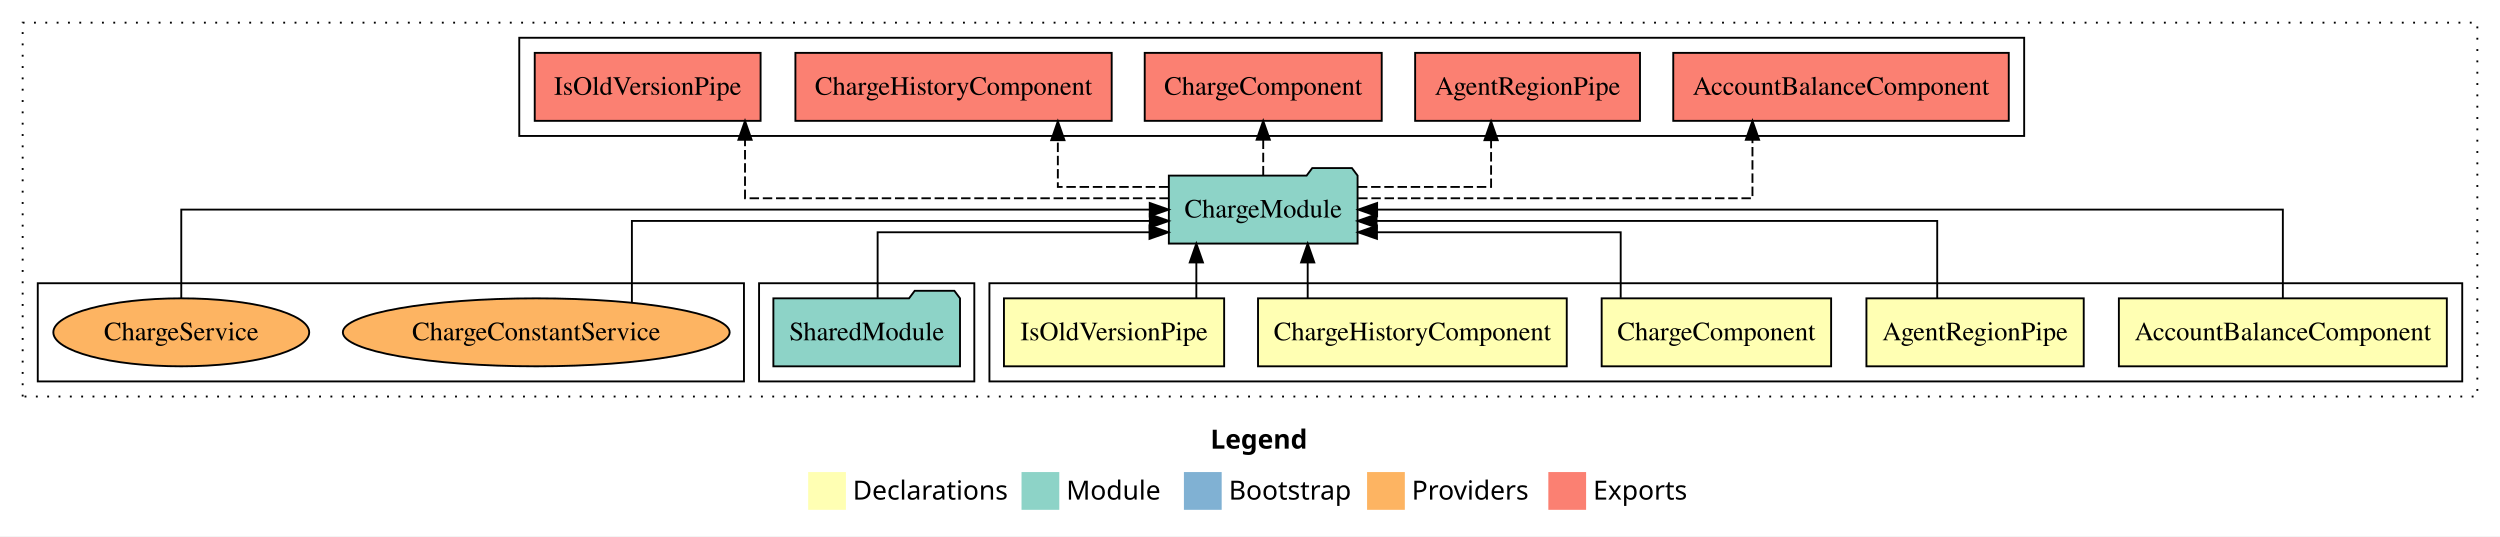
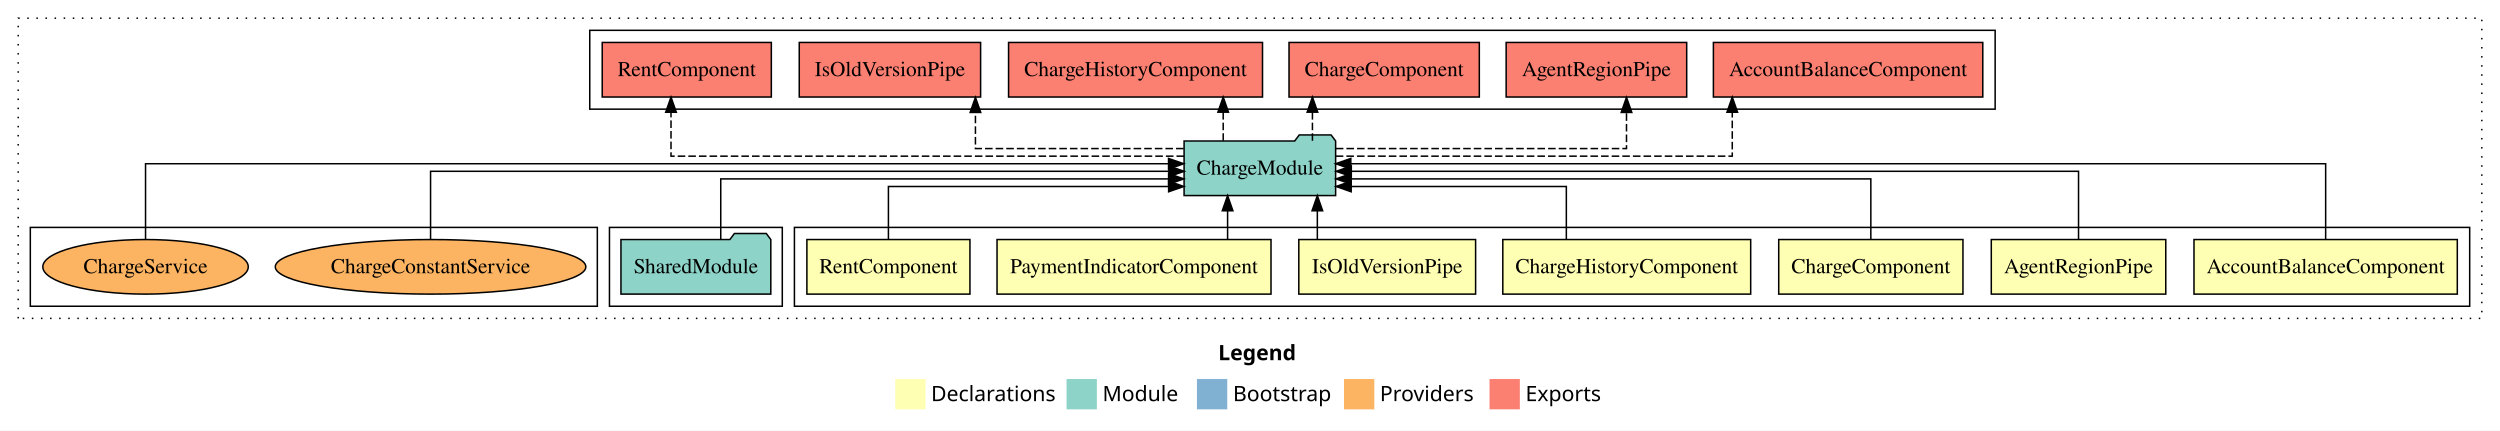
- <svg xmlns="http://www.w3.org/2000/svg" width="1324pt" height="284pt" viewBox="0.00 0.00 1324.00 284.00">
+ <svg xmlns="http://www.w3.org/2000/svg" width="1649pt" height="284pt" viewBox="0.00 0.00 1649.00 284.00">
  <g id="graph0" class="graph" transform="scale(1 1) rotate(0) translate(4 280)">
-     <polygon fill="#ffffff" stroke="transparent" points="-4,4 -4,-280 1320,-280 1320,4 -4,4" />
-     <text text-anchor="start" x="637.009" y="-42.4" font-family="sans-serif" font-weight="bold" font-size="14.00" fill="#000000">Legend</text>
-     <polygon fill="#ffffb3" stroke="transparent" points="424,-10 424,-30 444,-30 444,-10 424,-10" />
-     <text text-anchor="start" x="447.629" y="-15.4" font-family="sans-serif" font-size="14.00" fill="#000000">  Declarations</text>
-     <polygon fill="#8dd3c7" stroke="transparent" points="537,-10 537,-30 557,-30 557,-10 537,-10" />
-     <text text-anchor="start" x="560.725" y="-15.4" font-family="sans-serif" font-size="14.00" fill="#000000">  Module</text>
-     <polygon fill="#80b1d3" stroke="transparent" points="623,-10 623,-30 643,-30 643,-10 623,-10" />
-     <text text-anchor="start" x="646.781" y="-15.4" font-family="sans-serif" font-size="14.00" fill="#000000">  Bootstrap</text>
-     <polygon fill="#fdb462" stroke="transparent" points="720,-10 720,-30 740,-30 740,-10 720,-10" />
-     <text text-anchor="start" x="743.673" y="-15.4" font-family="sans-serif" font-size="14.00" fill="#000000">  Providers</text>
-     <polygon fill="#fb8072" stroke="transparent" points="816,-10 816,-30 836,-30 836,-10 816,-10" />
-     <text text-anchor="start" x="839.726" y="-15.4" font-family="sans-serif" font-size="14.00" fill="#000000">  Exports</text>
+     <polygon fill="#ffffff" stroke="transparent" points="-4,4 -4,-280 1645,-280 1645,4 -4,4" />
+     <text text-anchor="start" x="799.509" y="-42.4" font-family="sans-serif" font-weight="bold" font-size="14.00" fill="#000000">Legend</text>
+     <polygon fill="#ffffb3" stroke="transparent" points="586.5,-10 586.5,-30 606.5,-30 606.5,-10 586.5,-10" />
+     <text text-anchor="start" x="610.129" y="-15.4" font-family="sans-serif" font-size="14.00" fill="#000000">  Declarations</text>
+     <polygon fill="#8dd3c7" stroke="transparent" points="699.5,-10 699.5,-30 719.5,-30 719.5,-10 699.5,-10" />
+     <text text-anchor="start" x="723.225" y="-15.4" font-family="sans-serif" font-size="14.00" fill="#000000">  Module</text>
+     <polygon fill="#80b1d3" stroke="transparent" points="785.5,-10 785.5,-30 805.5,-30 805.5,-10 785.5,-10" />
+     <text text-anchor="start" x="809.281" y="-15.4" font-family="sans-serif" font-size="14.00" fill="#000000">  Bootstrap</text>
+     <polygon fill="#fdb462" stroke="transparent" points="882.5,-10 882.5,-30 902.5,-30 902.5,-10 882.5,-10" />
+     <text text-anchor="start" x="906.173" y="-15.4" font-family="sans-serif" font-size="14.00" fill="#000000">  Providers</text>
+     <polygon fill="#fb8072" stroke="transparent" points="978.5,-10 978.5,-30 998.5,-30 998.5,-10 978.5,-10" />
+     <text text-anchor="start" x="1002.226" y="-15.4" font-family="sans-serif" font-size="14.00" fill="#000000">  Exports</text>
    <g id="clust1" class="cluster">
-       <polygon fill="none" stroke="#000000" stroke-dasharray="1,5" points="8,-70 8,-268 1308,-268 1308,-70 8,-70" />
+       <polygon fill="none" stroke="#000000" stroke-dasharray="1,5" points="8,-70 8,-268 1633,-268 1633,-70 8,-70" />
    </g>
    <g id="clust2" class="cluster">
-       <polygon fill="none" stroke="#000000" points="520,-78 520,-130 1300,-130 1300,-78 520,-78" />
+       <polygon fill="none" stroke="#000000" points="520,-78 520,-130 1625,-130 1625,-78 520,-78" />
    </g>
-     <g id="clust8" class="cluster">
+     <g id="clust10" class="cluster">
      <polygon fill="none" stroke="#000000" points="398,-78 398,-130 512,-130 512,-78 398,-78" />
    </g>
-     <g id="clust9" class="cluster">
-       <polygon fill="none" stroke="#000000" points="271,-208 271,-260 1068,-260 1068,-208 271,-208" />
+     <g id="clust11" class="cluster">
+       <polygon fill="none" stroke="#000000" points="385,-208 385,-260 1312,-260 1312,-208 385,-208" />
    </g>
-     <g id="clust11" class="cluster">
+     <g id="clust13" class="cluster">
      <polygon fill="none" stroke="#000000" points="16,-78 16,-130 390,-130 390,-78 16,-78" />
    </g>
    <g id="node1" class="node">
-       <polygon fill="#ffffb3" stroke="#000000" points="1291.844,-122 1118.156,-122 1118.156,-86 1291.844,-86 1291.844,-122" />
-       <text text-anchor="middle" x="1205" y="-99.8" font-family="Times,serif" font-size="14.00" fill="#000000">AccountBalanceComponent</text>
+       <polygon fill="#ffffb3" stroke="#000000" points="1616.844,-122 1443.156,-122 1443.156,-86 1616.844,-86 1616.844,-122" />
+       <text text-anchor="middle" x="1530" y="-99.8" font-family="Times,serif" font-size="14.00" fill="#000000">AccountBalanceComponent</text>
+     </g>
+     <g id="node8" class="node">
+       <polygon fill="#8dd3c7" stroke="#000000" points="876.976,-187 873.976,-191 852.976,-191 849.976,-187 777.024,-187 777.024,-151 876.976,-151 876.976,-187" />
+       <text text-anchor="middle" x="827" y="-164.8" font-family="Times,serif" font-size="14.00" fill="#000000">ChargeModule</text>
+     </g>
+     <g id="edge1" class="edge">
+       <path fill="none" stroke="#000000" d="M1530,-122.223C1530,-142.365 1530,-172 1530,-172 1530,-172 886.995,-172 886.995,-172" />
+       <polygon fill="#000000" stroke="#000000" points="886.995,-168.5 876.995,-172 886.994,-175.5 886.995,-168.5" />
+     </g>
+     <g id="node2" class="node">
+       <polygon fill="#ffffb3" stroke="#000000" points="1424.542,-122 1309.458,-122 1309.458,-86 1424.542,-86 1424.542,-122" />
+       <text text-anchor="middle" x="1367" y="-99.8" font-family="Times,serif" font-size="14.00" fill="#000000">AgentRegionPipe</text>
+     </g>
+     <g id="edge2" class="edge">
+       <path fill="none" stroke="#000000" d="M1367,-122.222C1367,-140.828 1367,-167 1367,-167 1367,-167 887.317,-167 887.317,-167" />
+       <polygon fill="#000000" stroke="#000000" points="887.317,-163.5 877.317,-167 887.317,-170.5 887.317,-163.5" />
+     </g>
+     <g id="node3" class="node">
+       <polygon fill="#ffffb3" stroke="#000000" points="1290.759,-122 1169.241,-122 1169.241,-86 1290.759,-86 1290.759,-122" />
+       <text text-anchor="middle" x="1230" y="-99.8" font-family="Times,serif" font-size="14.00" fill="#000000">ChargeComponent</text>
+     </g>
+     <g id="edge3" class="edge">
+       <path fill="none" stroke="#000000" d="M1230,-122.034C1230,-139.06 1230,-162 1230,-162 1230,-162 887.225,-162 887.225,-162" />
+       <polygon fill="#000000" stroke="#000000" points="887.225,-158.5 877.225,-162 887.225,-165.5 887.225,-158.5" />
+     </g>
+     <g id="node4" class="node">
+       <polygon fill="#ffffb3" stroke="#000000" points="1150.752,-122 987.248,-122 987.248,-86 1150.752,-86 1150.752,-122" />
+       <text text-anchor="middle" x="1069" y="-99.8" font-family="Times,serif" font-size="14.00" fill="#000000">ChargeHistoryComponent</text>
+     </g>
+     <g id="edge4" class="edge">
+       <path fill="none" stroke="#000000" d="M1029.16,-122.24C1029.16,-137.571 1029.16,-157 1029.16,-157 1029.16,-157 887.232,-157 887.232,-157" />
+       <polygon fill="#000000" stroke="#000000" points="887.232,-153.5 877.232,-157 887.232,-160.5 887.232,-153.5" />
+     </g>
+     <g id="node5" class="node">
+       <polygon fill="#ffffb3" stroke="#000000" points="969.308,-122 852.692,-122 852.692,-86 969.308,-86 969.308,-122" />
+       <text text-anchor="middle" x="911" y="-99.8" font-family="Times,serif" font-size="14.00" fill="#000000">IsOldVersionPipe</text>
+     </g>
+     <g id="edge5" class="edge">
+       <path fill="none" stroke="#000000" d="M864.917,-122.106C864.917,-122.106 864.917,-140.991 864.917,-140.991" />
+       <polygon fill="#000000" stroke="#000000" points="861.417,-140.991 864.917,-150.991 868.417,-140.991 861.417,-140.991" />
    </g>
    <g id="node6" class="node">
-       <polygon fill="#8dd3c7" stroke="#000000" points="714.976,-187 711.976,-191 690.976,-191 687.976,-187 615.024,-187 615.024,-151 714.976,-151 714.976,-187" />
-       <text text-anchor="middle" x="665" y="-164.8" font-family="Times,serif" font-size="14.00" fill="#000000">ChargeModule</text>
+       <polygon fill="#ffffb3" stroke="#000000" points="834.357,-122 653.643,-122 653.643,-86 834.357,-86 834.357,-122" />
+       <text text-anchor="middle" x="744" y="-99.8" font-family="Times,serif" font-size="14.00" fill="#000000">PaymentIndicatorComponent</text>
    </g>
-     <g id="edge1" class="edge">
-       <path fill="none" stroke="#000000" d="M1205,-122.106C1205,-141.339 1205,-169 1205,-169 1205,-169 725.317,-169 725.317,-169" />
-       <polygon fill="#000000" stroke="#000000" points="725.317,-165.5 715.317,-169 725.317,-172.5 725.317,-165.5" />
+     <g id="edge6" class="edge">
+       <path fill="none" stroke="#000000" d="M805.72,-122.106C805.72,-122.106 805.72,-140.991 805.72,-140.991" />
+       <polygon fill="#000000" stroke="#000000" points="802.22,-140.991 805.72,-150.991 809.22,-140.991 802.22,-140.991" />
    </g>
-     <g id="node2" class="node">
-       <polygon fill="#ffffb3" stroke="#000000" points="1099.542,-122 984.458,-122 984.458,-86 1099.542,-86 1099.542,-122" />
-       <text text-anchor="middle" x="1042" y="-99.8" font-family="Times,serif" font-size="14.00" fill="#000000">AgentRegionPipe</text>
-     </g>
-     <g id="edge2" class="edge">
-       <path fill="none" stroke="#000000" d="M1021.951,-122.022C1021.951,-139.373 1021.951,-163 1021.951,-163 1021.951,-163 725.008,-163 725.008,-163" />
-       <polygon fill="#000000" stroke="#000000" points="725.008,-159.5 715.008,-163 725.008,-166.5 725.008,-159.5" />
-     </g>
-     <g id="node3" class="node">
-       <polygon fill="#ffffb3" stroke="#000000" points="965.759,-122 844.241,-122 844.241,-86 965.759,-86 965.759,-122" />
-       <text text-anchor="middle" x="905" y="-99.8" font-family="Times,serif" font-size="14.00" fill="#000000">ChargeComponent</text>
-     </g>
-     <g id="edge3" class="edge">
-       <path fill="none" stroke="#000000" d="M854.321,-122.24C854.321,-137.571 854.321,-157 854.321,-157 854.321,-157 725.237,-157 725.237,-157" />
-       <polygon fill="#000000" stroke="#000000" points="725.237,-153.5 715.237,-157 725.237,-160.5 725.237,-153.5" />
-     </g>
-     <g id="node4" class="node">
-       <polygon fill="#ffffb3" stroke="#000000" points="825.752,-122 662.248,-122 662.248,-86 825.752,-86 825.752,-122" />
-       <text text-anchor="middle" x="744" y="-99.8" font-family="Times,serif" font-size="14.00" fill="#000000">ChargeHistoryComponent</text>
-     </g>
-     <g id="edge4" class="edge">
-       <path fill="none" stroke="#000000" d="M688.556,-122.106C688.556,-122.106 688.556,-140.991 688.556,-140.991" />
-       <polygon fill="#000000" stroke="#000000" points="685.056,-140.991 688.556,-150.991 692.056,-140.991 685.056,-140.991" />
-     </g>
-     <g id="node5" class="node">
-       <polygon fill="#ffffb3" stroke="#000000" points="644.308,-122 527.692,-122 527.692,-86 644.308,-86 644.308,-122" />
-       <text text-anchor="middle" x="586" y="-99.8" font-family="Times,serif" font-size="14.00" fill="#000000">IsOldVersionPipe</text>
-     </g>
-     <g id="edge5" class="edge">
-       <path fill="none" stroke="#000000" d="M629.583,-122.106C629.583,-122.106 629.583,-140.991 629.583,-140.991" />
-       <polygon fill="#000000" stroke="#000000" points="626.083,-140.991 629.583,-150.991 633.083,-140.991 626.083,-140.991" />
-     </g>
-     <g id="node8" class="node">
-       <polygon fill="#fb8072" stroke="#000000" points="1059.845,-252 882.155,-252 882.155,-216 1059.845,-216 1059.845,-252" />
-       <text text-anchor="middle" x="971" y="-229.8" font-family="Times,serif" font-size="14.00" fill="#000000">AccountBalanceComponent </text>
+     <g id="node7" class="node">
+       <polygon fill="#ffffb3" stroke="#000000" points="635.774,-122 528.226,-122 528.226,-86 635.774,-86 635.774,-122" />
+       <text text-anchor="middle" x="582" y="-99.8" font-family="Times,serif" font-size="14.00" fill="#000000">RentComponent</text>
    </g>
    <g id="edge7" class="edge">
-       <path fill="none" stroke="#000000" stroke-dasharray="5,2" d="M715.265,-175C790.614,-175 924.104,-175 924.104,-175 924.104,-175 924.104,-205.977 924.104,-205.977" />
-       <polygon fill="#000000" stroke="#000000" points="920.604,-205.977 924.104,-215.977 927.604,-205.977 920.604,-205.977" />
+       <path fill="none" stroke="#000000" d="M582,-122.24C582,-137.571 582,-157 582,-157 582,-157 766.829,-157 766.829,-157" />
+       <polygon fill="#000000" stroke="#000000" points="766.829,-160.5 776.829,-157 766.829,-153.5 766.829,-160.5" />
+     </g>
+     <g id="node10" class="node">
+       <polygon fill="#fb8072" stroke="#000000" points="1303.845,-252 1126.155,-252 1126.155,-216 1303.845,-216 1303.845,-252" />
+       <text text-anchor="middle" x="1215" y="-229.8" font-family="Times,serif" font-size="14.00" fill="#000000">AccountBalanceComponent </text>
+     </g>
+     <g id="edge9" class="edge">
+       <path fill="none" stroke="#000000" stroke-dasharray="5,2" d="M877.064,-177C965.147,-177 1138.602,-177 1138.602,-177 1138.602,-177 1138.602,-205.965 1138.602,-205.965" />
+       <polygon fill="#000000" stroke="#000000" points="1135.102,-205.965 1138.602,-215.965 1142.102,-205.965 1135.102,-205.965" />
+     </g>
+     <g id="node11" class="node">
+       <polygon fill="#fb8072" stroke="#000000" points="1108.541,-252 989.459,-252 989.459,-216 1108.541,-216 1108.541,-252" />
+       <text text-anchor="middle" x="1049" y="-229.8" font-family="Times,serif" font-size="14.00" fill="#000000">AgentRegionPipe </text>
+     </g>
+     <g id="edge10" class="edge">
+       <path fill="none" stroke="#000000" stroke-dasharray="5,2" d="M877.11,-182C947.946,-182 1068.84,-182 1068.84,-182 1068.84,-182 1068.84,-205.813 1068.84,-205.813" />
+       <polygon fill="#000000" stroke="#000000" points="1065.34,-205.813 1068.84,-215.813 1072.34,-205.813 1065.34,-205.813" />
+     </g>
+     <g id="node12" class="node">
+       <polygon fill="#fb8072" stroke="#000000" points="971.759,-252 846.241,-252 846.241,-216 971.759,-216 971.759,-252" />
+       <text text-anchor="middle" x="909" y="-229.8" font-family="Times,serif" font-size="14.00" fill="#000000">ChargeComponent </text>
+     </g>
+     <g id="edge11" class="edge">
+       <path fill="none" stroke="#000000" stroke-dasharray="5,2" d="M861.679,-187.106C861.679,-187.106 861.679,-205.991 861.679,-205.991" />
+       <polygon fill="#000000" stroke="#000000" points="858.179,-205.991 861.679,-215.991 865.179,-205.991 858.179,-205.991" />
+     </g>
+     <g id="node13" class="node">
+       <polygon fill="#fb8072" stroke="#000000" points="828.752,-252 661.248,-252 661.248,-216 828.752,-216 828.752,-252" />
+       <text text-anchor="middle" x="745" y="-229.8" font-family="Times,serif" font-size="14.00" fill="#000000">ChargeHistoryComponent </text>
+     </g>
+     <g id="edge12" class="edge">
+       <path fill="none" stroke="#000000" stroke-dasharray="5,2" d="M802.819,-187.106C802.819,-187.106 802.819,-205.991 802.819,-205.991" />
+       <polygon fill="#000000" stroke="#000000" points="799.319,-205.991 802.819,-215.991 806.319,-205.991 799.319,-205.991" />
+     </g>
+     <g id="node14" class="node">
+       <polygon fill="#fb8072" stroke="#000000" points="642.807,-252 523.193,-252 523.193,-216 642.807,-216 642.807,-252" />
+       <text text-anchor="middle" x="583" y="-229.8" font-family="Times,serif" font-size="14.00" fill="#000000">IsOldVersionPipe </text>
+     </g>
+     <g id="edge13" class="edge">
+       <path fill="none" stroke="#000000" stroke-dasharray="5,2" d="M776.725,-182C721.155,-182 639.395,-182 639.395,-182 639.395,-182 639.395,-205.813 639.395,-205.813" />
+       <polygon fill="#000000" stroke="#000000" points="635.895,-205.813 639.395,-215.813 642.895,-205.813 635.895,-205.813" />
+     </g>
+     <g id="node15" class="node">
+       <polygon fill="#fb8072" stroke="#000000" points="504.774,-252 393.226,-252 393.226,-216 504.774,-216 504.774,-252" />
+       <text text-anchor="middle" x="449" y="-229.8" font-family="Times,serif" font-size="14.00" fill="#000000">RentComponent </text>
+     </g>
+     <g id="edge14" class="edge">
+       <path fill="none" stroke="#000000" stroke-dasharray="5,2" d="M777.018,-177C672.116,-177 438.596,-177 438.596,-177 438.596,-177 438.596,-205.965 438.596,-205.965" />
+       <polygon fill="#000000" stroke="#000000" points="435.096,-205.965 438.596,-215.965 442.096,-205.965 435.096,-205.965" />
    </g>
    <g id="node9" class="node">
-       <polygon fill="#fb8072" stroke="#000000" points="864.541,-252 745.459,-252 745.459,-216 864.541,-216 864.541,-252" />
-       <text text-anchor="middle" x="805" y="-229.8" font-family="Times,serif" font-size="14.00" fill="#000000">AgentRegionPipe </text>
-     </g>
-     <g id="edge8" class="edge">
-       <path fill="none" stroke="#000000" stroke-dasharray="5,2" d="M715.13,-181C748.286,-181 785.678,-181 785.678,-181 785.678,-181 785.678,-205.76 785.678,-205.76" />
-       <polygon fill="#000000" stroke="#000000" points="782.178,-205.76 785.678,-215.76 789.178,-205.76 782.178,-205.76" />
-     </g>
-     <g id="node10" class="node">
-       <polygon fill="#fb8072" stroke="#000000" points="727.759,-252 602.241,-252 602.241,-216 727.759,-216 727.759,-252" />
-       <text text-anchor="middle" x="665" y="-229.8" font-family="Times,serif" font-size="14.00" fill="#000000">ChargeComponent </text>
-     </g>
-     <g id="edge9" class="edge">
-       <path fill="none" stroke="#000000" stroke-dasharray="5,2" d="M665,-187.106C665,-187.106 665,-205.991 665,-205.991" />
-       <polygon fill="#000000" stroke="#000000" points="661.5,-205.991 665,-215.991 668.5,-205.991 661.5,-205.991" />
-     </g>
-     <g id="node11" class="node">
-       <polygon fill="#fb8072" stroke="#000000" points="584.752,-252 417.248,-252 417.248,-216 584.752,-216 584.752,-252" />
-       <text text-anchor="middle" x="501" y="-229.8" font-family="Times,serif" font-size="14.00" fill="#000000">ChargeHistoryComponent </text>
-     </g>
-     <g id="edge10" class="edge">
-       <path fill="none" stroke="#000000" stroke-dasharray="5,2" d="M614.757,-181C586.259,-181 556.236,-181 556.236,-181 556.236,-181 556.236,-205.76 556.236,-205.76" />
-       <polygon fill="#000000" stroke="#000000" points="552.736,-205.76 556.236,-215.76 559.736,-205.76 552.736,-205.76" />
-     </g>
-     <g id="node12" class="node">
-       <polygon fill="#fb8072" stroke="#000000" points="398.807,-252 279.193,-252 279.193,-216 398.807,-216 398.807,-252" />
-       <text text-anchor="middle" x="339" y="-229.8" font-family="Times,serif" font-size="14.00" fill="#000000">IsOldVersionPipe </text>
-     </g>
-     <g id="edge11" class="edge">
-       <path fill="none" stroke="#000000" stroke-dasharray="5,2" d="M614.982,-175C535.824,-175 390.558,-175 390.558,-175 390.558,-175 390.558,-205.977 390.558,-205.977" />
-       <polygon fill="#000000" stroke="#000000" points="387.058,-205.977 390.558,-215.977 394.058,-205.977 387.058,-205.977" />
-     </g>
-     <g id="node7" class="node">
      <polygon fill="#8dd3c7" stroke="#000000" points="504.423,-122 501.423,-126 480.423,-126 477.423,-122 405.577,-122 405.577,-86 504.423,-86 504.423,-122" />
      <text text-anchor="middle" x="455" y="-99.8" font-family="Times,serif" font-size="14.00" fill="#000000">SharedModule</text>
    </g>
-     <g id="edge6" class="edge">
-       <path fill="none" stroke="#000000" d="M460.793,-122.24C460.793,-137.571 460.793,-157 460.793,-157 460.793,-157 604.784,-157 604.784,-157" />
-       <polygon fill="#000000" stroke="#000000" points="604.784,-160.5 614.784,-157 604.784,-153.5 604.784,-160.5" />
+     <g id="edge8" class="edge">
+       <path fill="none" stroke="#000000" d="M471.404,-122.034C471.404,-139.06 471.404,-162 471.404,-162 471.404,-162 766.806,-162 766.806,-162" />
+       <polygon fill="#000000" stroke="#000000" points="766.806,-165.5 776.806,-162 766.806,-158.5 766.806,-165.5" />
    </g>
-     <g id="node13" class="node">
+     <g id="node16" class="node">
      <ellipse fill="#fdb462" stroke="#000000" cx="280" cy="-104" rx="102.425" ry="18" />
      <text text-anchor="middle" x="280" y="-99.8" font-family="Times,serif" font-size="14.00" fill="#000000">ChargeConstantService</text>
    </g>
-     <g id="edge12" class="edge">
-       <path fill="none" stroke="#000000" d="M330.654,-119.811C330.654,-137.287 330.654,-163 330.654,-163 330.654,-163 604.945,-163 604.945,-163" />
-       <polygon fill="#000000" stroke="#000000" points="604.945,-166.5 614.945,-163 604.945,-159.5 604.945,-166.5" />
+     <g id="edge15" class="edge">
+       <path fill="none" stroke="#000000" d="M280,-122.222C280,-140.828 280,-167 280,-167 280,-167 767.007,-167 767.007,-167" />
+       <polygon fill="#000000" stroke="#000000" points="767.007,-170.5 777.007,-167 767.007,-163.5 767.007,-170.5" />
    </g>
-     <g id="node14" class="node">
+     <g id="node17" class="node">
      <ellipse fill="#fdb462" stroke="#000000" cx="92" cy="-104" rx="67.755" ry="18" />
      <text text-anchor="middle" x="92" y="-99.8" font-family="Times,serif" font-size="14.00" fill="#000000">ChargeService</text>
    </g>
-     <g id="edge13" class="edge">
-       <path fill="none" stroke="#000000" d="M92,-122.106C92,-141.339 92,-169 92,-169 92,-169 604.903,-169 604.903,-169" />
-       <polygon fill="#000000" stroke="#000000" points="604.903,-172.5 614.903,-169 604.903,-165.5 604.903,-172.5" />
+     <g id="edge16" class="edge">
+       <path fill="none" stroke="#000000" d="M92,-122.223C92,-142.365 92,-172 92,-172 92,-172 766.77,-172 766.77,-172" />
+       <polygon fill="#000000" stroke="#000000" points="766.77,-175.5 776.77,-172 766.77,-168.5 766.77,-175.5" />
    </g>
  </g>
</svg>
